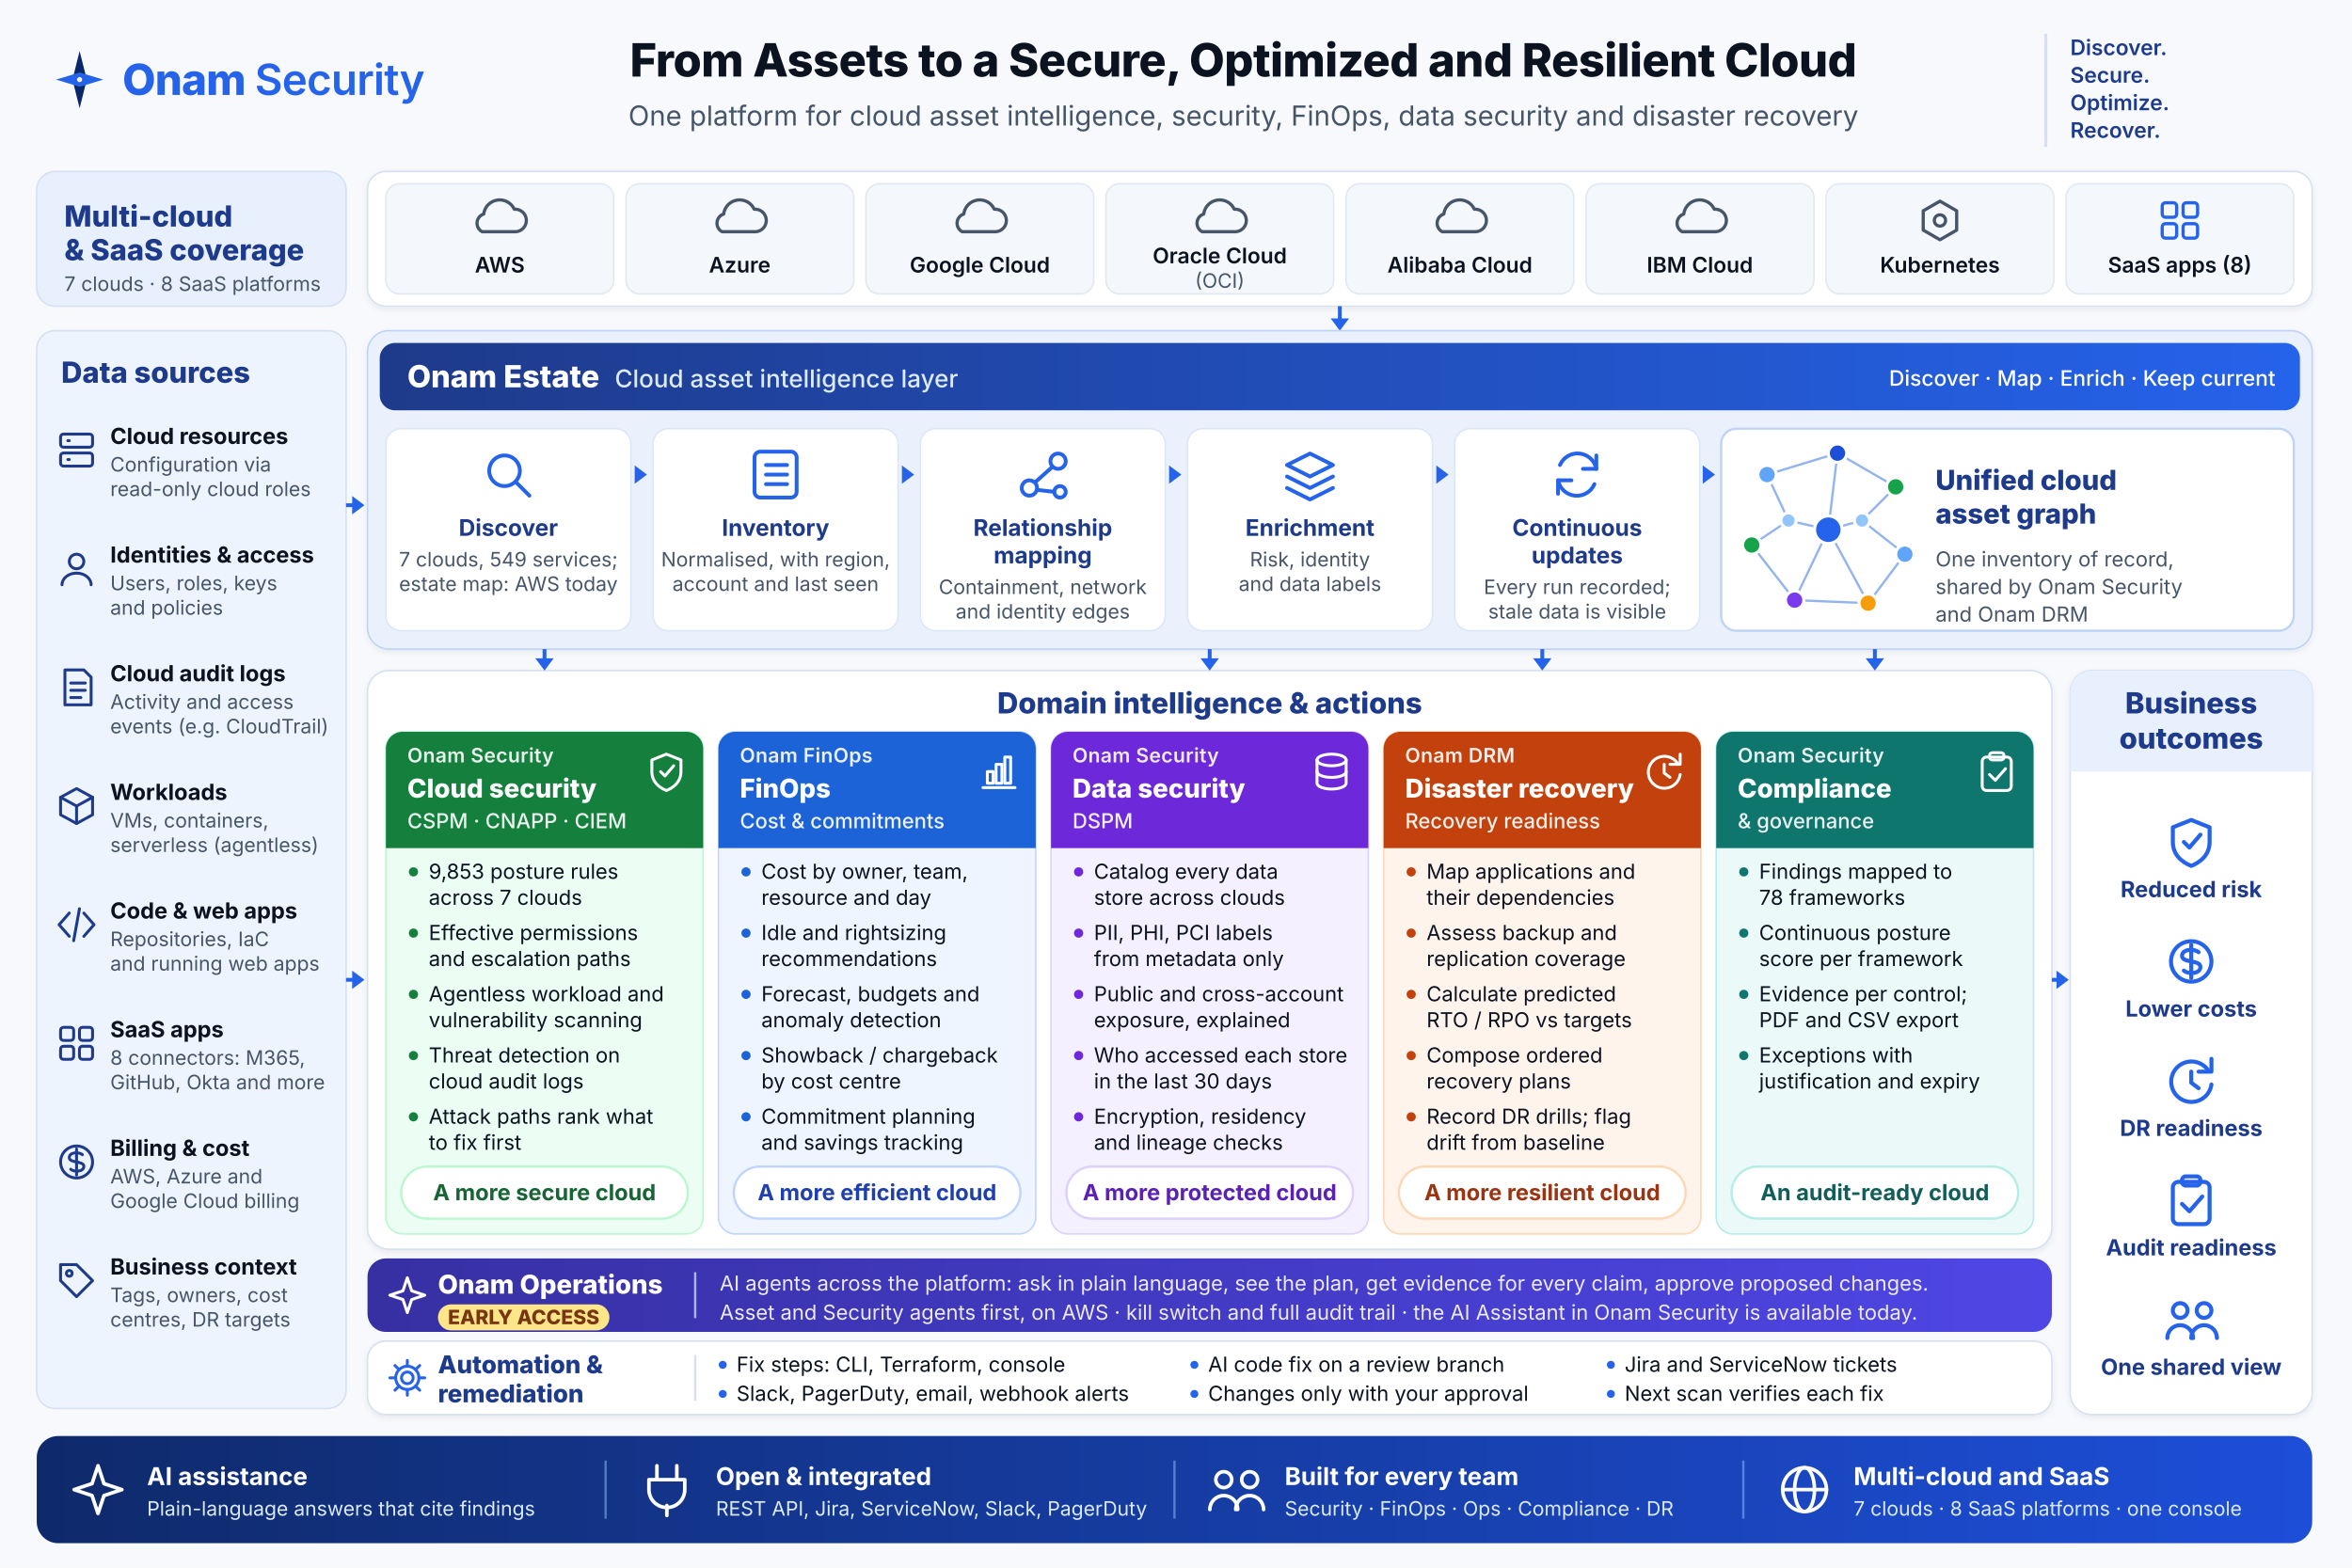
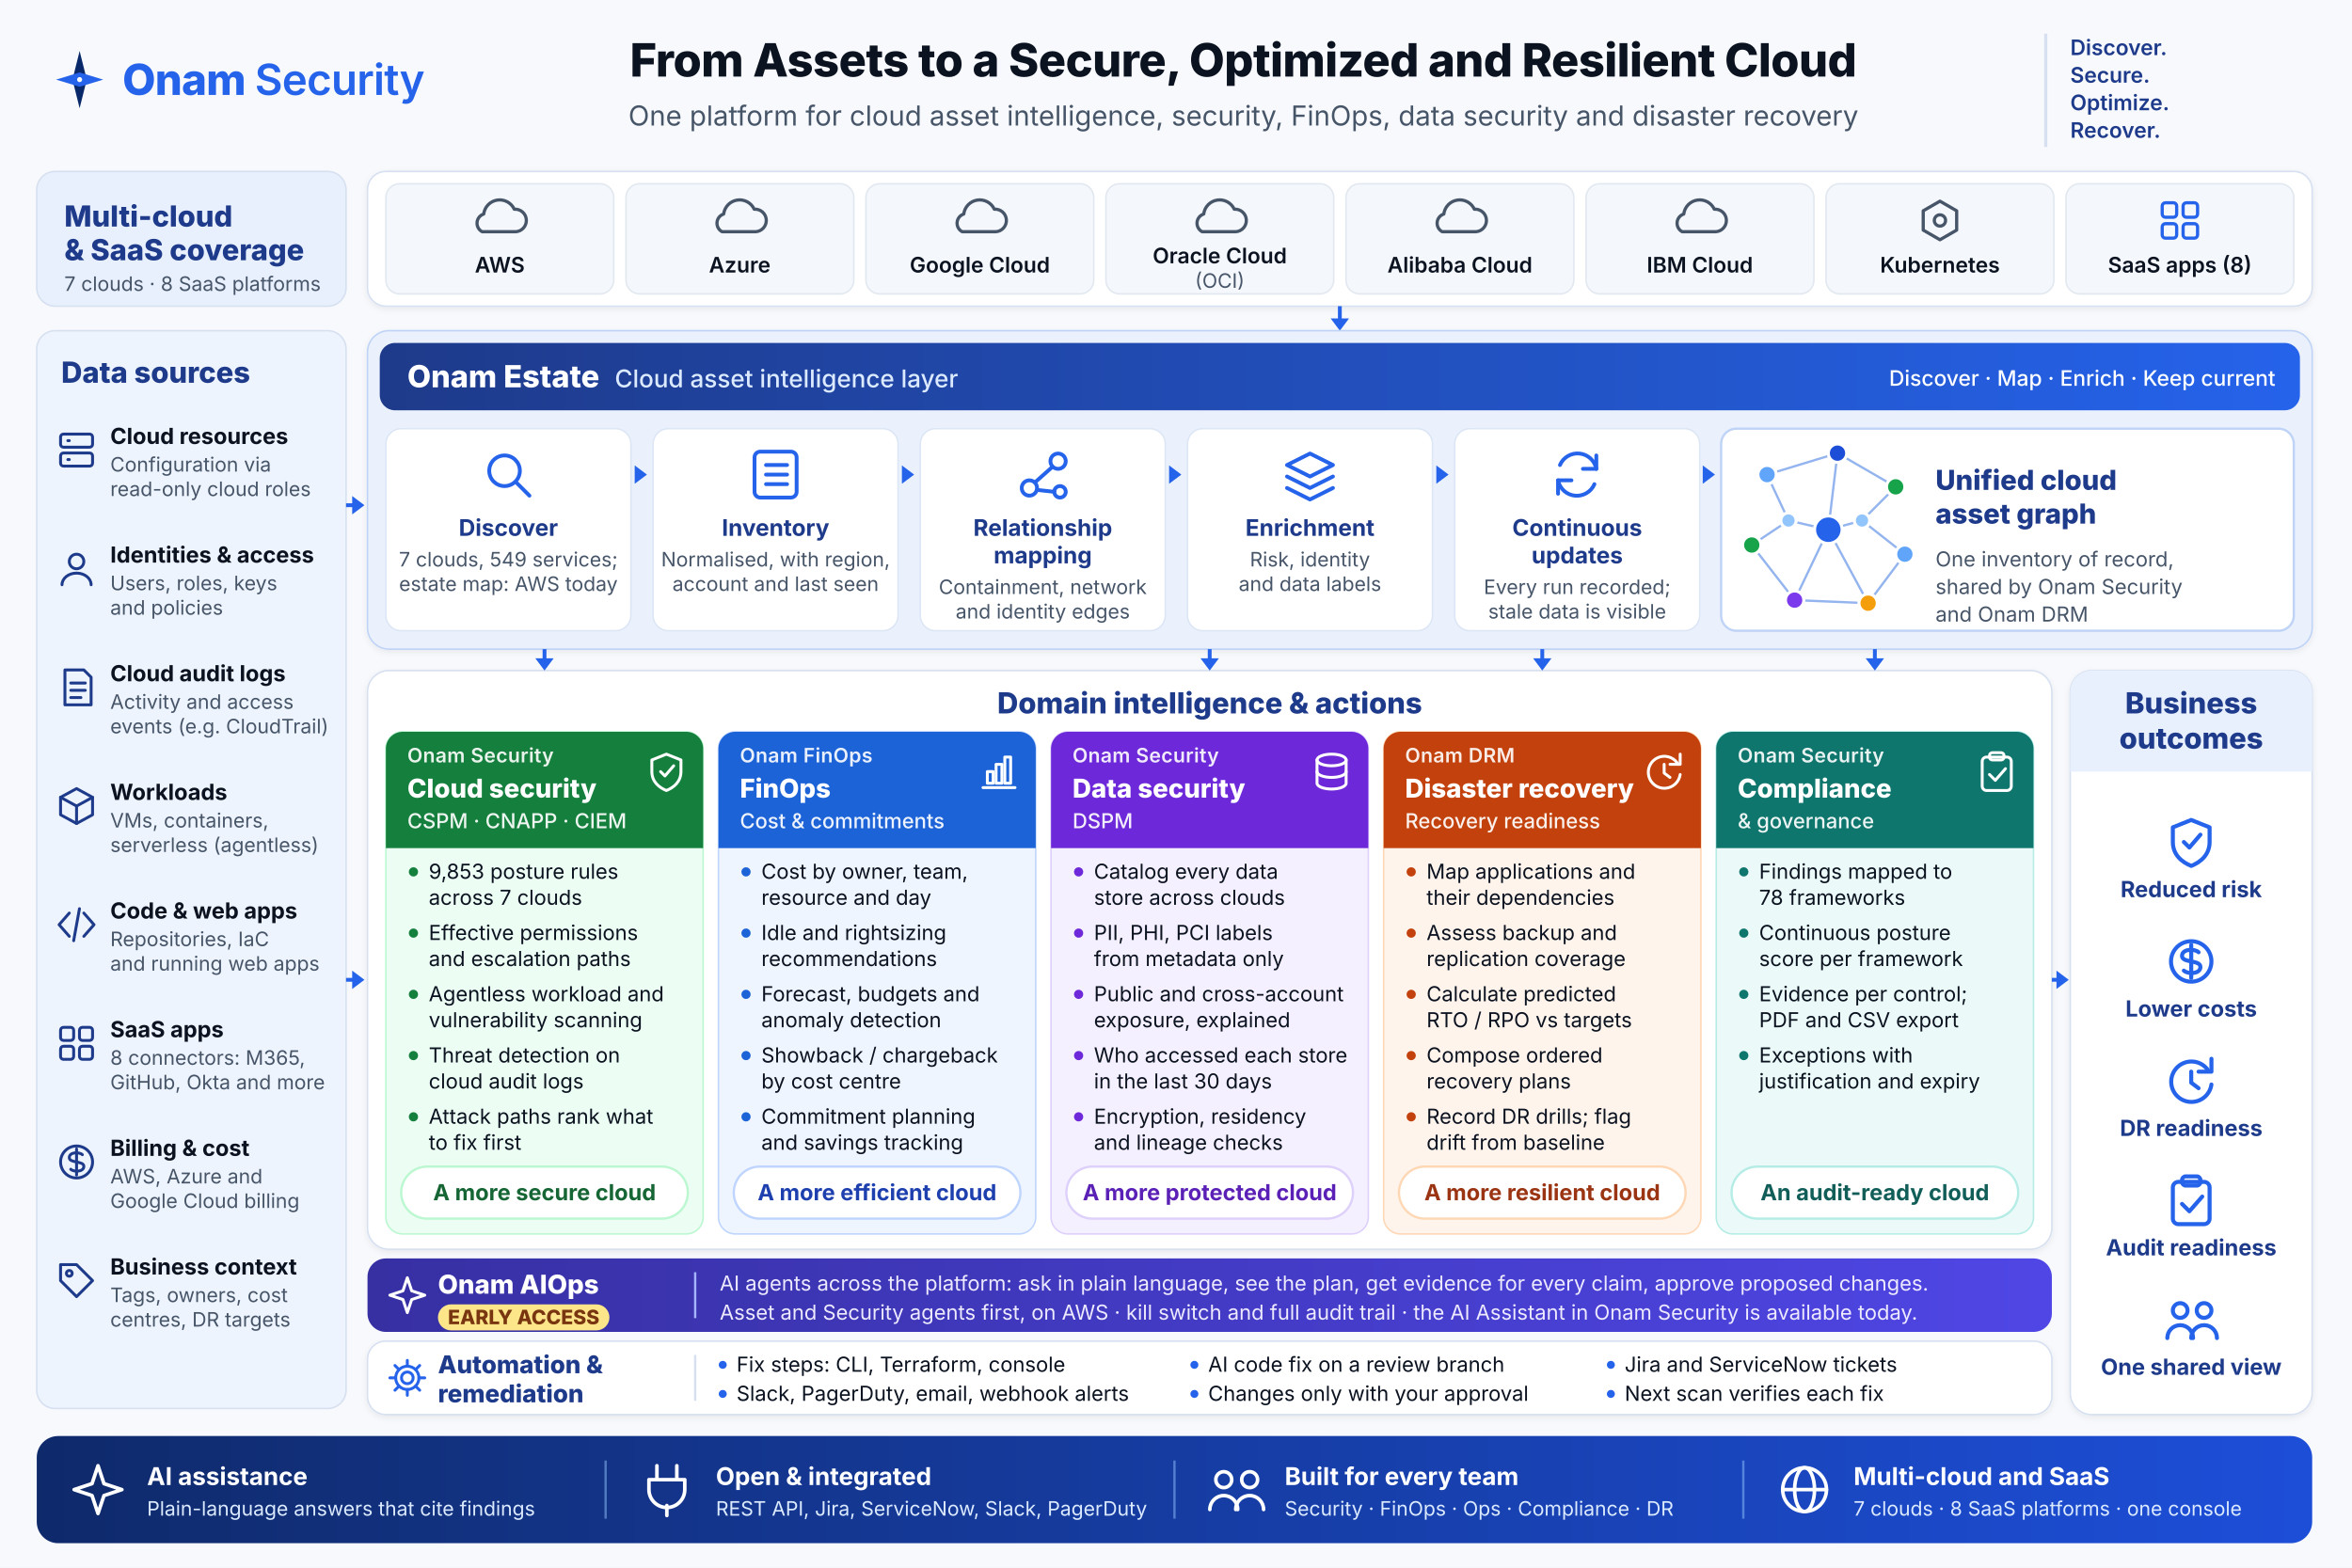
<svg xmlns="http://www.w3.org/2000/svg" viewBox="0 0 1536 1024" width="1536" height="1024" role="img" aria-labelledby="title desc" font-family="Inter, 'Segoe UI', system-ui, -apple-system, 'Helvetica Neue', Helvetica, Arial, sans-serif">
  <style>.h{font-family:'Plus Jakarta Sans', Inter, 'Segoe UI', system-ui, -apple-system, Helvetica, Arial, sans-serif;}.title{font-family:'Plus Jakarta Sans', Inter, 'Segoe UI', system-ui, -apple-system, Helvetica, Arial, sans-serif;font-size:30px;font-weight:800;fill:#0B1220;letter-spacing:-0.3px}.sub{font-size:18px;fill:#475569}.tag{font-size:14px;font-weight:600;fill:#1E3A8A}.env{font-size:14px;font-weight:600;fill:#0B1220}.sec{font-family:'Plus Jakarta Sans', Inter, 'Segoe UI', system-ui, -apple-system, Helvetica, Arial, sans-serif;font-size:19px;font-weight:800;fill:#1E3A8A}.dsT{font-size:14.5px;font-weight:650;fill:#0B1220}.dsS{font-size:13px;fill:#475569}.bandT{font-size:20px;font-weight:800;fill:#FFFFFF}.bandS{font-size:16px;font-weight:500;fill:#DBEAFE}.bandR{font-size:14px;font-weight:500;fill:#FFFFFF}.stT{font-size:15px;font-weight:700;fill:#1E3A8A}.stS{font-size:13px;fill:#475569}.gT{font-size:18px;font-weight:800;fill:#1E3A8A}.gS{font-size:13.5px;fill:#475569}.cP{font-size:13px;font-weight:600;fill:#FFFFFF;opacity:.9;letter-spacing:.2px}.cT{font-size:17px;font-weight:800;fill:#FFFFFF}.cQ{font-size:13.5px;font-weight:500;fill:#FFFFFF;opacity:.92}.b{font-size:13.5px;fill:#0B1220}.note{font-size:13px;font-style:italic;fill:#64748B}.pill{font-size:14.5px;font-weight:700}.opsT{font-size:17px;font-weight:800;fill:#FFFFFF}.opsS{font-size:13.5px;fill:#EDE9FE}.autT{font-size:16px;font-weight:800;fill:#1E3A8A}.aut{font-size:13.5px;fill:#0B1220}.oc{font-size:14.5px;font-weight:700;fill:#1E3A8A}.barT{font-size:16px;font-weight:700;fill:#FFFFFF}.barS{font-size:13px;fill:#DBEAFE}.word{font-family:'Plus Jakarta Sans', Inter, 'Segoe UI', system-ui, -apple-system, Helvetica, Arial, sans-serif;font-size:28px;font-weight:800;fill:#2563EB;letter-spacing:-0.4px}</style>
  <defs>
    <linearGradient id="gBand" x1="0" x2="1" y1="0" y2="0">
      <stop offset="0" stop-color="#1E3A8A" />
      <stop offset="1" stop-color="#2563EB" />
    </linearGradient>
    <linearGradient id="gBar" x1="0" x2="1" y1="0" y2="0">
      <stop offset="0" stop-color="#0F2A6B" />
      <stop offset="1" stop-color="#1D4ED8" />
    </linearGradient>
    <linearGradient id="gOps" x1="0" x2="1" y1="0" y2="0">
      <stop offset="0" stop-color="#3730A3" />
      <stop offset="1" stop-color="#4F46E5" />
    </linearGradient>
    <filter id="sh" x="-5%" y="-5%" width="110%" height="120%">
      <feDropShadow dx="0" dy="1.5" stdDeviation="2" flood-color="#0B1220" flood-opacity="0.07" />
    </filter>
  </defs>
  <rect width="1536" height="1024" fill="#F7F9FC" />
  <g id="logo" transform="translate(30,30) scale(0.55)">
    <polygon points="40,6 48.5,40 40,74 31.5,40" fill="#082869" />
    <polygon points="12,40 40,31.5 68,40 40,48.5" fill="#2563EB" />
    <circle cx="40" cy="40" r="3" fill="#FFFFFF" />
  </g>
  <text x="80" y="62" class="word">Onam <tspan font-weight="600">Security</tspan>
  </text>
  <text x="812" y="50" class="title" text-anchor="middle">From Assets to a Secure, Optimized and Resilient Cloud</text>
  <text x="812" y="82" class="sub" text-anchor="middle">One platform for cloud asset intelligence, security, FinOps, data security and disaster recovery</text>
  <line x1="1336" y1="22" x2="1336" y2="96" stroke="#D6E0F0" stroke-width="2" />
  <text x="1352" y="36" class="tag">Discover.</text>
  <text x="1352" y="54" class="tag">Secure.</text>
  <text x="1352" y="72" class="tag">Optimize.</text>
  <text x="1352" y="90" class="tag">Recover.</text>
  <rect x="24" y="112" width="202" height="88" rx="12" fill="#E8F0FE" stroke="#D6E0F0" />
  <text x="42" y="148" class="sec">Multi-cloud</text>
  <text x="42" y="170" class="sec">&amp; SaaS coverage</text>
  <text x="42" y="190" class="dsS">7 clouds · 8 SaaS platforms</text>
  <rect x="240" y="112" width="1270" height="88" rx="12" fill="#FFFFFF" stroke="#D6E0F0" filter="url(#sh)" />
  <rect x="252.0" y="120" width="148.8" height="72" rx="9" fill="#F4F7FC" stroke="#E2E8F0" />
  <g transform="translate(326.4,144) scale(1.05)" fill="none" stroke="#475569" stroke-width="2" stroke-linecap="round" stroke-linejoin="round">
    <path d="M-11,7 H10 A7,7 0 0 0 9,-7 A10,10 0 0 0 -10,-4 A6,6 0 0 0 -11,7 Z" />
  </g>
  <text x="326.4" y="178" class="env" text-anchor="middle">AWS</text>
  <rect x="408.8" y="120" width="148.8" height="72" rx="9" fill="#F4F7FC" stroke="#E2E8F0" />
  <g transform="translate(483.1,144) scale(1.05)" fill="none" stroke="#475569" stroke-width="2" stroke-linecap="round" stroke-linejoin="round">
    <path d="M-11,7 H10 A7,7 0 0 0 9,-7 A10,10 0 0 0 -10,-4 A6,6 0 0 0 -11,7 Z" />
  </g>
  <text x="483.1" y="178" class="env" text-anchor="middle">Azure</text>
  <rect x="565.5" y="120" width="148.8" height="72" rx="9" fill="#F4F7FC" stroke="#E2E8F0" />
  <g transform="translate(639.9,144) scale(1.05)" fill="none" stroke="#475569" stroke-width="2" stroke-linecap="round" stroke-linejoin="round">
    <path d="M-11,7 H10 A7,7 0 0 0 9,-7 A10,10 0 0 0 -10,-4 A6,6 0 0 0 -11,7 Z" />
  </g>
  <text x="639.9" y="178" class="env" text-anchor="middle">Google Cloud</text>
  <rect x="722.2" y="120" width="148.8" height="72" rx="9" fill="#F4F7FC" stroke="#E2E8F0" />
  <g transform="translate(796.6,144) scale(1.05)" fill="none" stroke="#475569" stroke-width="2" stroke-linecap="round" stroke-linejoin="round">
    <path d="M-11,7 H10 A7,7 0 0 0 9,-7 A10,10 0 0 0 -10,-4 A6,6 0 0 0 -11,7 Z" />
  </g>
  <text x="796.6" y="172" class="env" text-anchor="middle">Oracle Cloud</text>
  <text x="796.6" y="188" class="dsS" text-anchor="middle">(OCI)</text>
  <rect x="879.0" y="120" width="148.8" height="72" rx="9" fill="#F4F7FC" stroke="#E2E8F0" />
  <g transform="translate(953.4,144) scale(1.05)" fill="none" stroke="#475569" stroke-width="2" stroke-linecap="round" stroke-linejoin="round">
    <path d="M-11,7 H10 A7,7 0 0 0 9,-7 A10,10 0 0 0 -10,-4 A6,6 0 0 0 -11,7 Z" />
  </g>
  <text x="953.4" y="178" class="env" text-anchor="middle">Alibaba Cloud</text>
  <rect x="1035.8" y="120" width="148.8" height="72" rx="9" fill="#F4F7FC" stroke="#E2E8F0" />
  <g transform="translate(1110.1,144) scale(1.05)" fill="none" stroke="#475569" stroke-width="2" stroke-linecap="round" stroke-linejoin="round">
    <path d="M-11,7 H10 A7,7 0 0 0 9,-7 A10,10 0 0 0 -10,-4 A6,6 0 0 0 -11,7 Z" />
  </g>
  <text x="1110.1" y="178" class="env" text-anchor="middle">IBM Cloud</text>
  <rect x="1192.5" y="120" width="148.8" height="72" rx="9" fill="#F4F7FC" stroke="#E2E8F0" />
  <g transform="translate(1266.9,144) scale(1.05)" fill="none" stroke="#475569" stroke-width="2" stroke-linecap="round" stroke-linejoin="round">
    <path d="M0,-12 L10.4,-6 L10.4,6 L0,12 L-10.4,6 L-10.4,-6 Z" />
    <circle cx="0" cy="0" r="3.5" />
  </g>
  <text x="1266.9" y="178" class="env" text-anchor="middle">Kubernetes</text>
  <rect x="1349.2" y="120" width="148.8" height="72" rx="9" fill="#F4F7FC" stroke="#E2E8F0" />
  <g transform="translate(1423.6,144) scale(1.05)" fill="none" stroke="#2563EB" stroke-width="2" stroke-linecap="round" stroke-linejoin="round">
    <rect x="-11" y="-11" width="9" height="9" rx="2" />
    <rect x="2" y="-11" width="9" height="9" rx="2" />
    <rect x="-11" y="2" width="9" height="9" rx="2" />
    <rect x="2" y="2" width="9" height="9" rx="2" />
  </g>
  <text x="1423.6" y="178" class="env" text-anchor="middle">SaaS apps (8)</text>
  <line x1="875.0" y1="200.0" x2="875.0" y2="210.0" stroke="#2563EB" stroke-width="2.5" />
  <path d="M869.0,208.0 L875.0,216.0 L881.0,208.0 Z" fill="#2563EB" />
  <rect x="24" y="216" width="202" height="704" rx="12" fill="#EEF4FD" stroke="#D6E0F0" />
  <text x="40" y="250" class="sec">Data sources</text>
  <g transform="translate(50,294.0) scale(0.95)" fill="none" stroke="#1E3A8A" stroke-width="2" stroke-linecap="round" stroke-linejoin="round">
    <rect x="-11" y="-11" width="22" height="9" rx="2" />
    <rect x="-11" y="2" width="22" height="9" rx="2" />
    <line x1="-6" y1="-6.5" x2="-5" y2="-6.5" />
    <line x1="-6" y1="6.5" x2="-5" y2="6.5" />
  </g>
  <text x="72" y="290.0" class="dsT">Cloud resources</text>
  <text x="72" y="308.0" class="dsS">Configuration via</text>
  <text x="72" y="324.0" class="dsS">read-only cloud roles</text>
  <g transform="translate(50,371.5) scale(0.95)" fill="none" stroke="#1E3A8A" stroke-width="2" stroke-linecap="round" stroke-linejoin="round">
    <circle cx="0" cy="-5" r="5" />
    <path d="M-10,11 A10,8 0 0 1 10,11" />
  </g>
  <text x="72" y="367.5" class="dsT">Identities &amp; access</text>
  <text x="72" y="385.5" class="dsS">Users, roles, keys</text>
  <text x="72" y="401.5" class="dsS">and policies</text>
  <g transform="translate(50,449.0) scale(0.95)" fill="none" stroke="#1E3A8A" stroke-width="2" stroke-linecap="round" stroke-linejoin="round">
    <path d="M-8,-12 H5 L10,-7 V12 H-8 Z" />
    <line x1="-4" y1="-3" x2="6" y2="-3" />
    <line x1="-4" y1="2" x2="6" y2="2" />
    <line x1="-4" y1="7" x2="3" y2="7" />
  </g>
  <text x="72" y="445.0" class="dsT">Cloud audit logs</text>
  <text x="72" y="463.0" class="dsS">Activity and access</text>
  <text x="72" y="479.0" class="dsS">events (e.g. CloudTrail)</text>
  <g transform="translate(50,526.5) scale(0.95)" fill="none" stroke="#1E3A8A" stroke-width="2" stroke-linecap="round" stroke-linejoin="round">
    <path d="M0,-12 L11,-6 L11,6 L0,12 L-11,6 L-11,-6 Z" />
    <path d="M-11,-6 L0,0 L11,-6" />
    <line x1="0" y1="0" x2="0" y2="12" />
  </g>
  <text x="72" y="522.5" class="dsT">Workloads</text>
  <text x="72" y="540.5" class="dsS">VMs, containers,</text>
  <text x="72" y="556.5" class="dsS">serverless (agentless)</text>
  <g transform="translate(50,604.0) scale(0.95)" fill="none" stroke="#1E3A8A" stroke-width="2" stroke-linecap="round" stroke-linejoin="round">
    <path d="M-5,-8 L-12,0 L-5,8" />
    <path d="M5,-8 L12,0 L5,8" />
    <line x1="2" y1="-11" x2="-2" y2="11" />
  </g>
  <text x="72" y="600.0" class="dsT">Code &amp; web apps</text>
  <text x="72" y="618.0" class="dsS">Repositories, IaC</text>
  <text x="72" y="634.0" class="dsS">and running web apps</text>
  <g transform="translate(50,681.5) scale(0.95)" fill="none" stroke="#1E3A8A" stroke-width="2" stroke-linecap="round" stroke-linejoin="round">
    <rect x="-11" y="-11" width="9" height="9" rx="2" />
    <rect x="2" y="-11" width="9" height="9" rx="2" />
    <rect x="-11" y="2" width="9" height="9" rx="2" />
    <rect x="2" y="2" width="9" height="9" rx="2" />
  </g>
  <text x="72" y="677.5" class="dsT">SaaS apps</text>
  <text x="72" y="695.5" class="dsS">8 connectors: M365,</text>
  <text x="72" y="711.5" class="dsS">GitHub, Okta and more</text>
  <g transform="translate(50,759.0) scale(0.95)" fill="none" stroke="#1E3A8A" stroke-width="2" stroke-linecap="round" stroke-linejoin="round">
    <circle cx="0" cy="0" r="11" />
    <path d="M4,-5 C2,-7 -5,-7 -5,-3 C-5,1 5,-1 5,3 C5,7 -2,7 -4,5" />
    <line x1="0" y1="-9" x2="0" y2="9" />
  </g>
  <text x="72" y="755.0" class="dsT">Billing &amp; cost</text>
  <text x="72" y="773.0" class="dsS">AWS, Azure and</text>
  <text x="72" y="789.0" class="dsS">Google Cloud billing</text>
  <g transform="translate(50,836.5) scale(0.95)" fill="none" stroke="#1E3A8A" stroke-width="2" stroke-linecap="round" stroke-linejoin="round">
    <path d="M-11,-11 H0 L11,0 L0,11 L-11,0 Z" />
    <circle cx="-5" cy="-5" r="2" />
  </g>
  <text x="72" y="832.5" class="dsT">Business context</text>
  <text x="72" y="850.5" class="dsS">Tags, owners, cost</text>
  <text x="72" y="866.5" class="dsS">centres, DR targets</text>
  <line x1="226.0" y1="330.0" x2="232.0" y2="330.0" stroke="#2563EB" stroke-width="2.5" />
  <path d="M230.0,324.0 L238.0,330.0 L230.0,336.0 Z" fill="#2563EB" />
  <line x1="226.0" y1="640.0" x2="232.0" y2="640.0" stroke="#2563EB" stroke-width="2.5" />
  <path d="M230.0,634.0 L238.0,640.0 L230.0,646.0 Z" fill="#2563EB" />
  <rect x="240" y="216" width="1270" height="208" rx="14" fill="#EAF1FD" stroke="#BFD3F6" filter="url(#sh)" />
  <rect x="248" y="224" width="1254" height="44" rx="10" fill="url(#gBand)" />
  <text x="266" y="253" class="bandT h">Onam Estate<tspan class="bandS" dx="10">Cloud asset intelligence layer</tspan>
  </text>
  <text x="1486" y="252" class="bandR" text-anchor="end">Discover  ·  Map  ·  Enrich  ·  Keep current</text>
  <rect x="252.0" y="280" width="160" height="132" rx="10" fill="#FFFFFF" stroke="#DCE6F5" />
  <g transform="translate(332.0,310) scale(1.25)" fill="none" stroke="#2563EB" stroke-width="2" stroke-linecap="round" stroke-linejoin="round">
    <circle cx="-2" cy="-2" r="8" />
    <line x1="4" y1="4" x2="11" y2="11" />
  </g>
  <text x="332.0" y="350" class="stT" text-anchor="middle">Discover</text>
  <text x="332.0" y="370" class="stS" text-anchor="middle">7 clouds, 549 services;</text>
  <text x="332.0" y="386" class="stS" text-anchor="middle">estate map: AWS today</text>
  <line x1="416.0" y1="310.0" x2="416.5" y2="310.0" stroke="#2563EB" stroke-width="2.5" />
  <path d="M414.5,304.0 L422.5,310.0 L414.5,316.0 Z" fill="#2563EB" />
  <rect x="426.5" y="280" width="160" height="132" rx="10" fill="#FFFFFF" stroke="#DCE6F5" />
  <g transform="translate(506.5,310) scale(1.25)" fill="none" stroke="#2563EB" stroke-width="2" stroke-linecap="round" stroke-linejoin="round">
    <rect x="-11" y="-12" width="22" height="24" rx="3" />
    <line x1="-5" y1="-5" x2="6" y2="-5" />
    <line x1="-5" y1="0" x2="6" y2="0" />
    <line x1="-5" y1="5" x2="6" y2="5" />
  </g>
  <text x="506.5" y="350" class="stT" text-anchor="middle">Inventory</text>
  <text x="506.5" y="370" class="stS" text-anchor="middle">Normalised, with region,</text>
  <text x="506.5" y="386" class="stS" text-anchor="middle">account and last seen</text>
  <line x1="590.5" y1="310.0" x2="591.0" y2="310.0" stroke="#2563EB" stroke-width="2.5" />
  <path d="M589.0,304.0 L597.0,310.0 L589.0,316.0 Z" fill="#2563EB" />
  <rect x="601.0" y="280" width="160" height="132" rx="10" fill="#FFFFFF" stroke="#DCE6F5" />
  <g transform="translate(681.0,310) scale(1.25)" fill="none" stroke="#2563EB" stroke-width="2" stroke-linecap="round" stroke-linejoin="round">
    <circle cx="-7" cy="7" r="4" />
    <circle cx="8" cy="-7" r="4" />
    <circle cx="9" cy="9" r="3" />
    <line x1="-4" y1="4" x2="5" y2="-4" />
    <line x1="-3" y1="8" x2="6" y2="9" />
  </g>
  <text x="681.0" y="350" class="stT" text-anchor="middle">Relationship</text>
  <text x="681.0" y="368" class="stT" text-anchor="middle">mapping</text>
  <text x="681.0" y="388" class="stS" text-anchor="middle">Containment, network</text>
  <text x="681.0" y="404" class="stS" text-anchor="middle">and identity edges</text>
  <line x1="765.0" y1="310.0" x2="765.5" y2="310.0" stroke="#2563EB" stroke-width="2.5" />
  <path d="M763.5,304.0 L771.5,310.0 L763.5,316.0 Z" fill="#2563EB" />
  <rect x="775.5" y="280" width="160" height="132" rx="10" fill="#FFFFFF" stroke="#DCE6F5" />
  <g transform="translate(855.5,310) scale(1.25)" fill="none" stroke="#2563EB" stroke-width="2" stroke-linecap="round" stroke-linejoin="round">
    <path d="M0,-11 L12,-5 L0,1 L-12,-5 Z" />
    <path d="M-12,1 L0,7 L12,1" />
    <path d="M-12,7 L0,13 L12,7" />
  </g>
  <text x="855.5" y="350" class="stT" text-anchor="middle">Enrichment</text>
  <text x="855.5" y="370" class="stS" text-anchor="middle">Risk, identity</text>
  <text x="855.5" y="386" class="stS" text-anchor="middle">and data labels</text>
  <line x1="939.5" y1="310.0" x2="940.0" y2="310.0" stroke="#2563EB" stroke-width="2.5" />
  <path d="M938.0,304.0 L946.0,310.0 L938.0,316.0 Z" fill="#2563EB" />
  <rect x="950.0" y="280" width="160" height="132" rx="10" fill="#FFFFFF" stroke="#DCE6F5" />
  <g transform="translate(1030.0,310) scale(1.25)" fill="none" stroke="#2563EB" stroke-width="2" stroke-linecap="round" stroke-linejoin="round">
    <path d="M10,-3 A10,10 0 0 0 -9,-5" />
    <path d="M-10,3 A10,10 0 0 0 9,5" />
    <path d="M10,-10 V-3 H3" />
    <path d="M-10,10 V3 H-3" />
  </g>
  <text x="1030.0" y="350" class="stT" text-anchor="middle">Continuous</text>
  <text x="1030.0" y="368" class="stT" text-anchor="middle">updates</text>
  <text x="1030.0" y="388" class="stS" text-anchor="middle">Every run recorded;</text>
  <text x="1030.0" y="404" class="stS" text-anchor="middle">stale data is visible</text>
  <line x1="1114.0" y1="310.0" x2="1114.0" y2="310.0" stroke="#2563EB" stroke-width="2.5" />
  <path d="M1112.0,304.0 L1120.0,310.0 L1112.0,316.0 Z" fill="#2563EB" />
  <rect x="1124" y="280" width="374" height="132" rx="10" fill="#FFFFFF" stroke="#BFD3F6" stroke-width="1.5" />
  <line x1="1194.0" y1="346.0" x2="1168.0" y2="340.0" stroke="#93B4EE" stroke-width="1.5" />
  <line x1="1194.0" y1="346.0" x2="1216.0" y2="340.0" stroke="#93B4EE" stroke-width="1.5" />
  <line x1="1194.0" y1="346.0" x2="1200.0" y2="296.0" stroke="#93B4EE" stroke-width="1.5" />
  <line x1="1194.0" y1="346.0" x2="1220.0" y2="394.0" stroke="#93B4EE" stroke-width="1.5" />
  <line x1="1194.0" y1="346.0" x2="1172.0" y2="392.0" stroke="#93B4EE" stroke-width="1.5" />
  <line x1="1168.0" y1="340.0" x2="1154.0" y2="310.0" stroke="#93B4EE" stroke-width="1.5" />
  <line x1="1168.0" y1="340.0" x2="1144.0" y2="356.0" stroke="#93B4EE" stroke-width="1.5" />
  <line x1="1216.0" y1="340.0" x2="1238.0" y2="318.0" stroke="#93B4EE" stroke-width="1.5" />
  <line x1="1216.0" y1="340.0" x2="1244.0" y2="362.0" stroke="#93B4EE" stroke-width="1.5" />
  <line x1="1200.0" y1="296.0" x2="1238.0" y2="318.0" stroke="#93B4EE" stroke-width="1.5" />
  <line x1="1154.0" y1="310.0" x2="1200.0" y2="296.0" stroke="#93B4EE" stroke-width="1.5" />
  <line x1="1244.0" y1="362.0" x2="1220.0" y2="394.0" stroke="#93B4EE" stroke-width="1.5" />
  <line x1="1220.0" y1="394.0" x2="1172.0" y2="392.0" stroke="#93B4EE" stroke-width="1.5" />
  <line x1="1172.0" y1="392.0" x2="1144.0" y2="356.0" stroke="#93B4EE" stroke-width="1.5" />
  <circle cx="1194.0" cy="346.0" r="9" fill="#2563EB" stroke="#FFFFFF" stroke-width="2" />
  <circle cx="1154.0" cy="310.0" r="6" fill="#60A5FA" stroke="#FFFFFF" stroke-width="2" />
  <circle cx="1200.0" cy="296.0" r="6" fill="#1D4ED8" stroke="#FFFFFF" stroke-width="2" />
  <circle cx="1238.0" cy="318.0" r="6" fill="#16A34A" stroke="#FFFFFF" stroke-width="2" />
  <circle cx="1244.0" cy="362.0" r="6" fill="#60A5FA" stroke="#FFFFFF" stroke-width="2" />
  <circle cx="1220.0" cy="394.0" r="6" fill="#F59E0B" stroke="#FFFFFF" stroke-width="2" />
  <circle cx="1172.0" cy="392.0" r="6" fill="#7C3AED" stroke="#FFFFFF" stroke-width="2" />
  <circle cx="1144.0" cy="356.0" r="6" fill="#16A34A" stroke="#FFFFFF" stroke-width="2" />
  <circle cx="1168.0" cy="340.0" r="5" fill="#93C5FD" stroke="#FFFFFF" stroke-width="2" />
  <circle cx="1216.0" cy="340.0" r="5" fill="#93C5FD" stroke="#FFFFFF" stroke-width="2" />
  <text x="1264" y="320" class="gT">Unified cloud</text>
  <text x="1264" y="342" class="gT">asset graph</text>
  <text x="1264" y="370" class="gS">One inventory of record,</text>
  <text x="1264" y="388" class="gS">shared by Onam Security</text>
  <text x="1264" y="406" class="gS">and Onam DRM</text>
  <rect x="240" y="438" width="1100" height="378" rx="14" fill="#FFFFFF" stroke="#D6E0F0" filter="url(#sh)" />
  <text x="790.0" y="466" class="sec" text-anchor="middle">Domain intelligence &amp; actions</text>
  <rect x="252.0" y="478" width="207.2" height="328" rx="11" fill="#ECFDF3" stroke="#BBF7D0" />
  <path d="M252.0,489 a11,11 0 0 1 11,-11 h185.2 a11,11 0 0 1 11,11 v65 h-207.2 Z" fill="#15803D" />
  <text x="266.0" y="498" class="cP">Onam Security</text>
  <text x="266.0" y="521" class="cT">Cloud security</text>
  <text x="266.0" y="541" class="cQ">CSPM · CNAPP · CIEM</text>
  <g transform="translate(435.2,504) scale(0.95)" fill="none" stroke="#FFFFFF" stroke-width="2" stroke-linecap="round" stroke-linejoin="round">
    <path d="M0,-12 L10,-8 V0 C10,7 5,11 0,13 C-5,11 -10,7 -10,0 V-8 Z" />
    <path d="M-4,0 L-1,3 L5,-4" />
  </g>
  <circle cx="270.0" cy="569.5" r="3" fill="#15803D" />
  <text x="280.0" y="574" class="b">9,853 posture rules</text>
  <text x="280.0" y="591" class="b">across 7 clouds</text>
  <circle cx="270.0" cy="609.5" r="3" fill="#15803D" />
  <text x="280.0" y="614" class="b">Effective permissions</text>
  <text x="280.0" y="631" class="b">and escalation paths</text>
  <circle cx="270.0" cy="649.5" r="3" fill="#15803D" />
  <text x="280.0" y="654" class="b">Agentless workload and</text>
  <text x="280.0" y="671" class="b">vulnerability scanning</text>
  <circle cx="270.0" cy="689.5" r="3" fill="#15803D" />
  <text x="280.0" y="694" class="b">Threat detection on</text>
  <text x="280.0" y="711" class="b">cloud audit logs</text>
  <circle cx="270.0" cy="729.5" r="3" fill="#15803D" />
  <text x="280.0" y="734" class="b">Attack paths rank what</text>
  <text x="280.0" y="751" class="b">to fix first</text>
  <rect x="262.0" y="762" width="187.2" height="34" rx="17" fill="#FFFFFF" stroke="#BBF7D0" stroke-width="1.5" />
  <text x="355.6" y="784" class="pill" fill="#166534" text-anchor="middle">A more secure cloud</text>
  <rect x="469.2" y="478" width="207.2" height="328" rx="11" fill="#EFF5FF" stroke="#BFD5FE" />
  <path d="M469.2,489 a11,11 0 0 1 11,-11 h185.2 a11,11 0 0 1 11,11 v65 h-207.2 Z" fill="#1D63D8" />
  <text x="483.2" y="498" class="cP">Onam FinOps</text>
  <text x="483.2" y="521" class="cT">FinOps</text>
  <text x="483.2" y="541" class="cQ">Cost &amp; commitments</text>
  <g transform="translate(652.4,504) scale(0.95)" fill="none" stroke="#FFFFFF" stroke-width="2" stroke-linecap="round" stroke-linejoin="round">
    <line x1="-11" y1="11" x2="11" y2="11" />
    <rect x="-8" y="0" width="4" height="8" />
    <rect x="-2" y="-5" width="4" height="13" />
    <rect x="4" y="-10" width="4" height="18" />
  </g>
  <circle cx="487.2" cy="569.5" r="3" fill="#1D63D8" />
  <text x="497.2" y="574" class="b">Cost by owner, team,</text>
  <text x="497.2" y="591" class="b">resource and day</text>
  <circle cx="487.2" cy="609.5" r="3" fill="#1D63D8" />
  <text x="497.2" y="614" class="b">Idle and rightsizing</text>
  <text x="497.2" y="631" class="b">recommendations</text>
  <circle cx="487.2" cy="649.5" r="3" fill="#1D63D8" />
  <text x="497.2" y="654" class="b">Forecast, budgets and</text>
  <text x="497.2" y="671" class="b">anomaly detection</text>
  <circle cx="487.2" cy="689.5" r="3" fill="#1D63D8" />
  <text x="497.2" y="694" class="b">Showback / chargeback</text>
  <text x="497.2" y="711" class="b">by cost centre</text>
  <circle cx="487.2" cy="729.5" r="3" fill="#1D63D8" />
  <text x="497.2" y="734" class="b">Commitment planning</text>
  <text x="497.2" y="751" class="b">and savings tracking</text>
  <rect x="479.2" y="762" width="187.2" height="34" rx="17" fill="#FFFFFF" stroke="#BFD5FE" stroke-width="1.5" />
  <text x="572.8" y="784" class="pill" fill="#1E40AF" text-anchor="middle">A more efficient cloud</text>
  <rect x="686.4" y="478" width="207.2" height="328" rx="11" fill="#F5F0FF" stroke="#DDD0FB" />
  <path d="M686.4,489 a11,11 0 0 1 11,-11 h185.2 a11,11 0 0 1 11,11 v65 h-207.2 Z" fill="#6D28D9" />
  <text x="700.4" y="498" class="cP">Onam Security</text>
  <text x="700.4" y="521" class="cT">Data security</text>
  <text x="700.4" y="541" class="cQ">DSPM</text>
  <g transform="translate(869.6,504) scale(0.95)" fill="none" stroke="#FFFFFF" stroke-width="2" stroke-linecap="round" stroke-linejoin="round">
    <ellipse cx="0" cy="-8" rx="10" ry="4" />
    <path d="M-10,-8 V8 A10,4 0 0 0 10,8 V-8" />
    <path d="M-10,0 A10,4 0 0 0 10,0" />
  </g>
  <circle cx="704.4" cy="569.5" r="3" fill="#6D28D9" />
  <text x="714.4" y="574" class="b">Catalog every data</text>
  <text x="714.4" y="591" class="b">store across clouds</text>
  <circle cx="704.4" cy="609.5" r="3" fill="#6D28D9" />
  <text x="714.4" y="614" class="b">PII, PHI, PCI labels</text>
  <text x="714.4" y="631" class="b">from metadata only</text>
  <circle cx="704.4" cy="649.5" r="3" fill="#6D28D9" />
  <text x="714.4" y="654" class="b">Public and cross-account</text>
  <text x="714.4" y="671" class="b">exposure, explained</text>
  <circle cx="704.4" cy="689.5" r="3" fill="#6D28D9" />
  <text x="714.4" y="694" class="b">Who accessed each store</text>
  <text x="714.4" y="711" class="b">in the last 30 days</text>
  <circle cx="704.4" cy="729.5" r="3" fill="#6D28D9" />
  <text x="714.4" y="734" class="b">Encryption, residency</text>
  <text x="714.4" y="751" class="b">and lineage checks</text>
  <rect x="696.4" y="762" width="187.2" height="34" rx="17" fill="#FFFFFF" stroke="#DDD0FB" stroke-width="1.5" />
  <text x="790.0" y="784" class="pill" fill="#5B21B6" text-anchor="middle">A more protected cloud</text>
  <rect x="903.6" y="478" width="207.2" height="328" rx="11" fill="#FFF4EC" stroke="#FED7B5" />
  <path d="M903.6,489 a11,11 0 0 1 11,-11 h185.2 a11,11 0 0 1 11,11 v65 h-207.2 Z" fill="#C2410C" />
  <text x="917.6" y="498" class="cP">Onam DRM</text>
  <text x="917.6" y="521" class="cT">Disaster recovery</text>
  <text x="917.6" y="541" class="cQ">Recovery readiness</text>
  <g transform="translate(1086.8,504) scale(0.95)" fill="none" stroke="#FFFFFF" stroke-width="2" stroke-linecap="round" stroke-linejoin="round">
    <path d="M9,-6 A11,11 0 1 0 11,2" />
    <path d="M11,-12 V-5 H4" />
    <path d="M0,-5 V1 L4,4" />
  </g>
  <circle cx="921.6" cy="569.5" r="3" fill="#C2410C" />
  <text x="931.6" y="574" class="b">Map applications and</text>
  <text x="931.6" y="591" class="b">their dependencies</text>
  <circle cx="921.6" cy="609.5" r="3" fill="#C2410C" />
  <text x="931.6" y="614" class="b">Assess backup and</text>
  <text x="931.6" y="631" class="b">replication coverage</text>
  <circle cx="921.6" cy="649.5" r="3" fill="#C2410C" />
  <text x="931.6" y="654" class="b">Calculate predicted</text>
  <text x="931.6" y="671" class="b">RTO / RPO vs targets</text>
  <circle cx="921.6" cy="689.5" r="3" fill="#C2410C" />
  <text x="931.6" y="694" class="b">Compose ordered</text>
  <text x="931.6" y="711" class="b">recovery plans</text>
  <circle cx="921.6" cy="729.5" r="3" fill="#C2410C" />
  <text x="931.6" y="734" class="b">Record DR drills; flag</text>
  <text x="931.6" y="751" class="b">drift from baseline</text>
  <rect x="913.6" y="762" width="187.2" height="34" rx="17" fill="#FFFFFF" stroke="#FED7B5" stroke-width="1.5" />
  <text x="1007.2" y="784" class="pill" fill="#9A3412" text-anchor="middle">A more resilient cloud</text>
  <rect x="1120.8" y="478" width="207.2" height="328" rx="11" fill="#EBFAF8" stroke="#B5ECE6" />
  <path d="M1120.8,489 a11,11 0 0 1 11,-11 h185.2 a11,11 0 0 1 11,11 v65 h-207.2 Z" fill="#0F766E" />
  <text x="1134.8" y="498" class="cP">Onam Security</text>
  <text x="1134.8" y="521" class="cT">Compliance</text>
  <text x="1134.8" y="541" class="cQ">&amp; governance</text>
  <g transform="translate(1304.0,504) scale(0.95)" fill="none" stroke="#FFFFFF" stroke-width="2" stroke-linecap="round" stroke-linejoin="round">
    <rect x="-10" y="-10" width="20" height="23" rx="3" />
    <rect x="-5" y="-13" width="10" height="5" rx="2" />
    <path d="M-5,2 L-1,6 L6,-2" />
  </g>
  <circle cx="1138.8" cy="569.5" r="3" fill="#0F766E" />
  <text x="1148.8" y="574" class="b">Findings mapped to</text>
  <text x="1148.8" y="591" class="b">78 frameworks</text>
  <circle cx="1138.8" cy="609.5" r="3" fill="#0F766E" />
  <text x="1148.8" y="614" class="b">Continuous posture</text>
  <text x="1148.8" y="631" class="b">score per framework</text>
  <circle cx="1138.8" cy="649.5" r="3" fill="#0F766E" />
  <text x="1148.8" y="654" class="b">Evidence per control;</text>
  <text x="1148.8" y="671" class="b">PDF and CSV export</text>
  <circle cx="1138.8" cy="689.5" r="3" fill="#0F766E" />
  <text x="1148.8" y="694" class="b">Exceptions with</text>
  <text x="1148.8" y="711" class="b">justification and expiry</text>
  <rect x="1130.8" y="762" width="187.2" height="34" rx="17" fill="#FFFFFF" stroke="#B5ECE6" stroke-width="1.5" />
  <text x="1224.4" y="784" class="pill" fill="#115E59" text-anchor="middle">An audit-ready cloud</text>
  <line x1="355.6" y1="424.0" x2="355.6" y2="432.0" stroke="#2563EB" stroke-width="2.5" />
  <path d="M349.6,430.0 L355.6,438.0 L361.6,430.0 Z" fill="#2563EB" />
  <line x1="790.0" y1="424.0" x2="790.0" y2="432.0" stroke="#2563EB" stroke-width="2.5" />
  <path d="M784.0,430.0 L790.0,438.0 L796.0,430.0 Z" fill="#2563EB" />
  <line x1="1007.2" y1="424.0" x2="1007.2" y2="432.0" stroke="#2563EB" stroke-width="2.5" />
  <path d="M1001.2,430.0 L1007.2,438.0 L1013.2,430.0 Z" fill="#2563EB" />
  <line x1="1224.4" y1="424.0" x2="1224.4" y2="432.0" stroke="#2563EB" stroke-width="2.5" />
  <path d="M1218.4,430.0 L1224.4,438.0 L1230.4,430.0 Z" fill="#2563EB" />
  <rect x="240" y="822" width="1100" height="48" rx="12" fill="url(#gOps)" />
  <g transform="translate(266,846.0) scale(0.95)" fill="none" stroke="#FFFFFF" stroke-width="2" stroke-linecap="round" stroke-linejoin="round">
    <path d="M0,-12 L3,-3 L12,0 L3,3 L0,12 L-3,3 L-12,0 L-3,-3 Z" />
  </g>
-   <text x="286" y="845" class="opsT">Onam Operations</text>
+   <text x="286" y="845" class="opsT">Onam AIOps</text>
  <rect x="286" y="852" width="112" height="17" rx="8.5" fill="#FDE68A" />
  <text x="342" y="865" font-size="13" font-weight="800" fill="#78350F" text-anchor="middle">EARLY ACCESS</text>
  <line x1="454" y1="831" x2="454" y2="861" stroke="#A5B4FC" stroke-width="1.5" />
  <text x="470" y="843" class="opsS">AI agents across the platform: ask in plain language, see the plan, get evidence for every claim, approve proposed changes.</text>
  <text x="470" y="862" class="opsS">Asset and Security agents first, on AWS · kill switch and full audit trail · the AI Assistant in Onam Security is available today.</text>
  <rect x="240" y="876" width="1100" height="48" rx="12" fill="#FFFFFF" stroke="#D6E0F0" filter="url(#sh)" />
  <g transform="translate(266,900.0) scale(0.95)" fill="none" stroke="#2563EB" stroke-width="2" stroke-linecap="round" stroke-linejoin="round">
    <circle cx="0" cy="0" r="4" />
    <path d="M0,-12 V-8 M0,8 V12 M-12,0 H-8 M8,0 H12 M-8.5,-8.5 L-5.7,-5.7 M5.7,5.7 L8.5,8.5 M-8.5,8.5 L-5.7,5.7 M5.7,-5.7 L8.5,-8.5" />
    <circle cx="0" cy="0" r="8" />
  </g>
  <text x="286" y="897" class="autT">Automation &amp;</text>
  <text x="286" y="916" class="autT">remediation</text>
  <line x1="454" y1="885" x2="454" y2="915" stroke="#D6E0F0" stroke-width="1.5" />
  <circle cx="472" cy="891.5" r="2.6" fill="#2563EB" />
  <text x="481" y="896" class="aut">Fix steps: CLI, Terraform, console</text>
  <circle cx="472" cy="910.5" r="2.6" fill="#2563EB" />
  <text x="481" y="915" class="aut">Slack, PagerDuty, email, webhook alerts</text>
  <circle cx="780" cy="891.5" r="2.6" fill="#2563EB" />
  <text x="789" y="896" class="aut">AI code fix on a review branch</text>
  <circle cx="780" cy="910.5" r="2.6" fill="#2563EB" />
  <text x="789" y="915" class="aut">Changes only with your approval</text>
  <circle cx="1052" cy="891.5" r="2.6" fill="#2563EB" />
  <text x="1061" y="896" class="aut">Jira and ServiceNow tickets</text>
  <circle cx="1052" cy="910.5" r="2.6" fill="#2563EB" />
  <text x="1061" y="915" class="aut">Next scan verifies each fix</text>
  <rect x="1352" y="438" width="158" height="486" rx="14" fill="#FFFFFF" stroke="#D6E0F0" filter="url(#sh)" />
  <path d="M1352,452 a14,14 0 0 1 14,-14 h130 a14,14 0 0 1 14,14 v52 h-158 Z" fill="#E8F0FE" />
  <text x="1431.0" y="466" class="sec" text-anchor="middle">Business</text>
  <text x="1431.0" y="489" class="sec" text-anchor="middle">outcomes</text>
  <g transform="translate(1431.0,550.0) scale(1.2)" fill="none" stroke="#2563EB" stroke-width="2.2" stroke-linecap="round" stroke-linejoin="round">
    <path d="M0,-12 L10,-8 V0 C10,7 5,11 0,13 C-5,11 -10,7 -10,0 V-8 Z" />
    <path d="M-4,0 L-1,3 L5,-4" />
  </g>
  <text x="1431.0" y="586.0" class="oc" text-anchor="middle">Reduced risk</text>
  <g transform="translate(1431.0,628.0) scale(1.2)" fill="none" stroke="#2563EB" stroke-width="2.2" stroke-linecap="round" stroke-linejoin="round">
    <circle cx="0" cy="0" r="11" />
    <path d="M4,-5 C2,-7 -5,-7 -5,-3 C-5,1 5,-1 5,3 C5,7 -2,7 -4,5" />
    <line x1="0" y1="-9" x2="0" y2="9" />
  </g>
  <text x="1431.0" y="664.0" class="oc" text-anchor="middle">Lower costs</text>
  <g transform="translate(1431.0,706.0) scale(1.2)" fill="none" stroke="#2563EB" stroke-width="2.2" stroke-linecap="round" stroke-linejoin="round">
    <path d="M9,-6 A11,11 0 1 0 11,2" />
    <path d="M11,-12 V-5 H4" />
    <path d="M0,-5 V1 L4,4" />
  </g>
  <text x="1431.0" y="742.0" class="oc" text-anchor="middle">DR readiness</text>
  <g transform="translate(1431.0,784.0) scale(1.2)" fill="none" stroke="#2563EB" stroke-width="2.2" stroke-linecap="round" stroke-linejoin="round">
    <rect x="-10" y="-10" width="20" height="23" rx="3" />
    <rect x="-5" y="-13" width="10" height="5" rx="2" />
    <path d="M-5,2 L-1,6 L6,-2" />
  </g>
  <text x="1431.0" y="820.0" class="oc" text-anchor="middle">Audit readiness</text>
  <g transform="translate(1431.0,862.0) scale(1.2)" fill="none" stroke="#2563EB" stroke-width="2.2" stroke-linecap="round" stroke-linejoin="round">
    <circle cx="-6" cy="-5" r="4" />
    <circle cx="7" cy="-5" r="4" />
    <path d="M-13,10 A7,7 0 0 1 1,10" />
    <path d="M0,10 A7,7 0 0 1 14,10" />
  </g>
  <text x="1431.0" y="898.0" class="oc" text-anchor="middle">One shared view</text>
  <line x1="1340.0" y1="640.0" x2="1345.0" y2="640.0" stroke="#2563EB" stroke-width="2.5" />
  <path d="M1343.0,634.0 L1351.0,640.0 L1343.0,646.0 Z" fill="#2563EB" />
  <rect x="24" y="938" width="1486" height="70" rx="14" fill="url(#gBar)" />
  <g transform="translate(64.0,973.0) scale(1.3)" fill="none" stroke="#FFFFFF" stroke-width="1.8" stroke-linecap="round" stroke-linejoin="round">
    <path d="M0,-12 L3,-3 L12,0 L3,3 L0,12 L-3,3 L-12,0 L-3,-3 Z" />
  </g>
  <text x="96.0" y="970" class="barT">AI assistance</text>
  <text x="96.0" y="990" class="barS">Plain-language answers that cite findings</text>
  <line x1="395.5" y1="954" x2="395.5" y2="992" stroke="#93C5FD" stroke-opacity=".5" stroke-width="1.5" />
  <g transform="translate(435.5,973.0) scale(1.3)" fill="none" stroke="#FFFFFF" stroke-width="1.8" stroke-linecap="round" stroke-linejoin="round">
    <path d="M-5,-12 V-5 M5,-12 V-5" />
    <path d="M-9,-5 H9 V0 A9,9 0 0 1 -9,0 Z" />
    <line x1="0" y1="8" x2="0" y2="13" />
  </g>
  <text x="467.5" y="970" class="barT">Open &amp; integrated</text>
  <text x="467.5" y="990" class="barS">REST API, Jira, ServiceNow, Slack, PagerDuty</text>
  <line x1="767.0" y1="954" x2="767.0" y2="992" stroke="#93C5FD" stroke-opacity=".5" stroke-width="1.5" />
  <g transform="translate(807.0,973.0) scale(1.3)" fill="none" stroke="#FFFFFF" stroke-width="1.8" stroke-linecap="round" stroke-linejoin="round">
    <circle cx="-6" cy="-5" r="4" />
    <circle cx="7" cy="-5" r="4" />
    <path d="M-13,10 A7,7 0 0 1 1,10" />
    <path d="M0,10 A7,7 0 0 1 14,10" />
  </g>
  <text x="839.0" y="970" class="barT">Built for every team</text>
  <text x="839.0" y="990" class="barS">Security · FinOps · Ops · Compliance · DR</text>
  <line x1="1138.5" y1="954" x2="1138.5" y2="992" stroke="#93C5FD" stroke-opacity=".5" stroke-width="1.5" />
  <g transform="translate(1178.5,973.0) scale(1.3)" fill="none" stroke="#FFFFFF" stroke-width="1.8" stroke-linecap="round" stroke-linejoin="round">
    <circle cx="0" cy="0" r="11" />
    <ellipse cx="0" cy="0" rx="5" ry="11" />
    <line x1="-11" y1="0" x2="11" y2="0" />
  </g>
  <text x="1210.5" y="970" class="barT">Multi-cloud and SaaS</text>
  <text x="1210.5" y="990" class="barS">7 clouds · 8 SaaS platforms · one console</text>
</svg>
